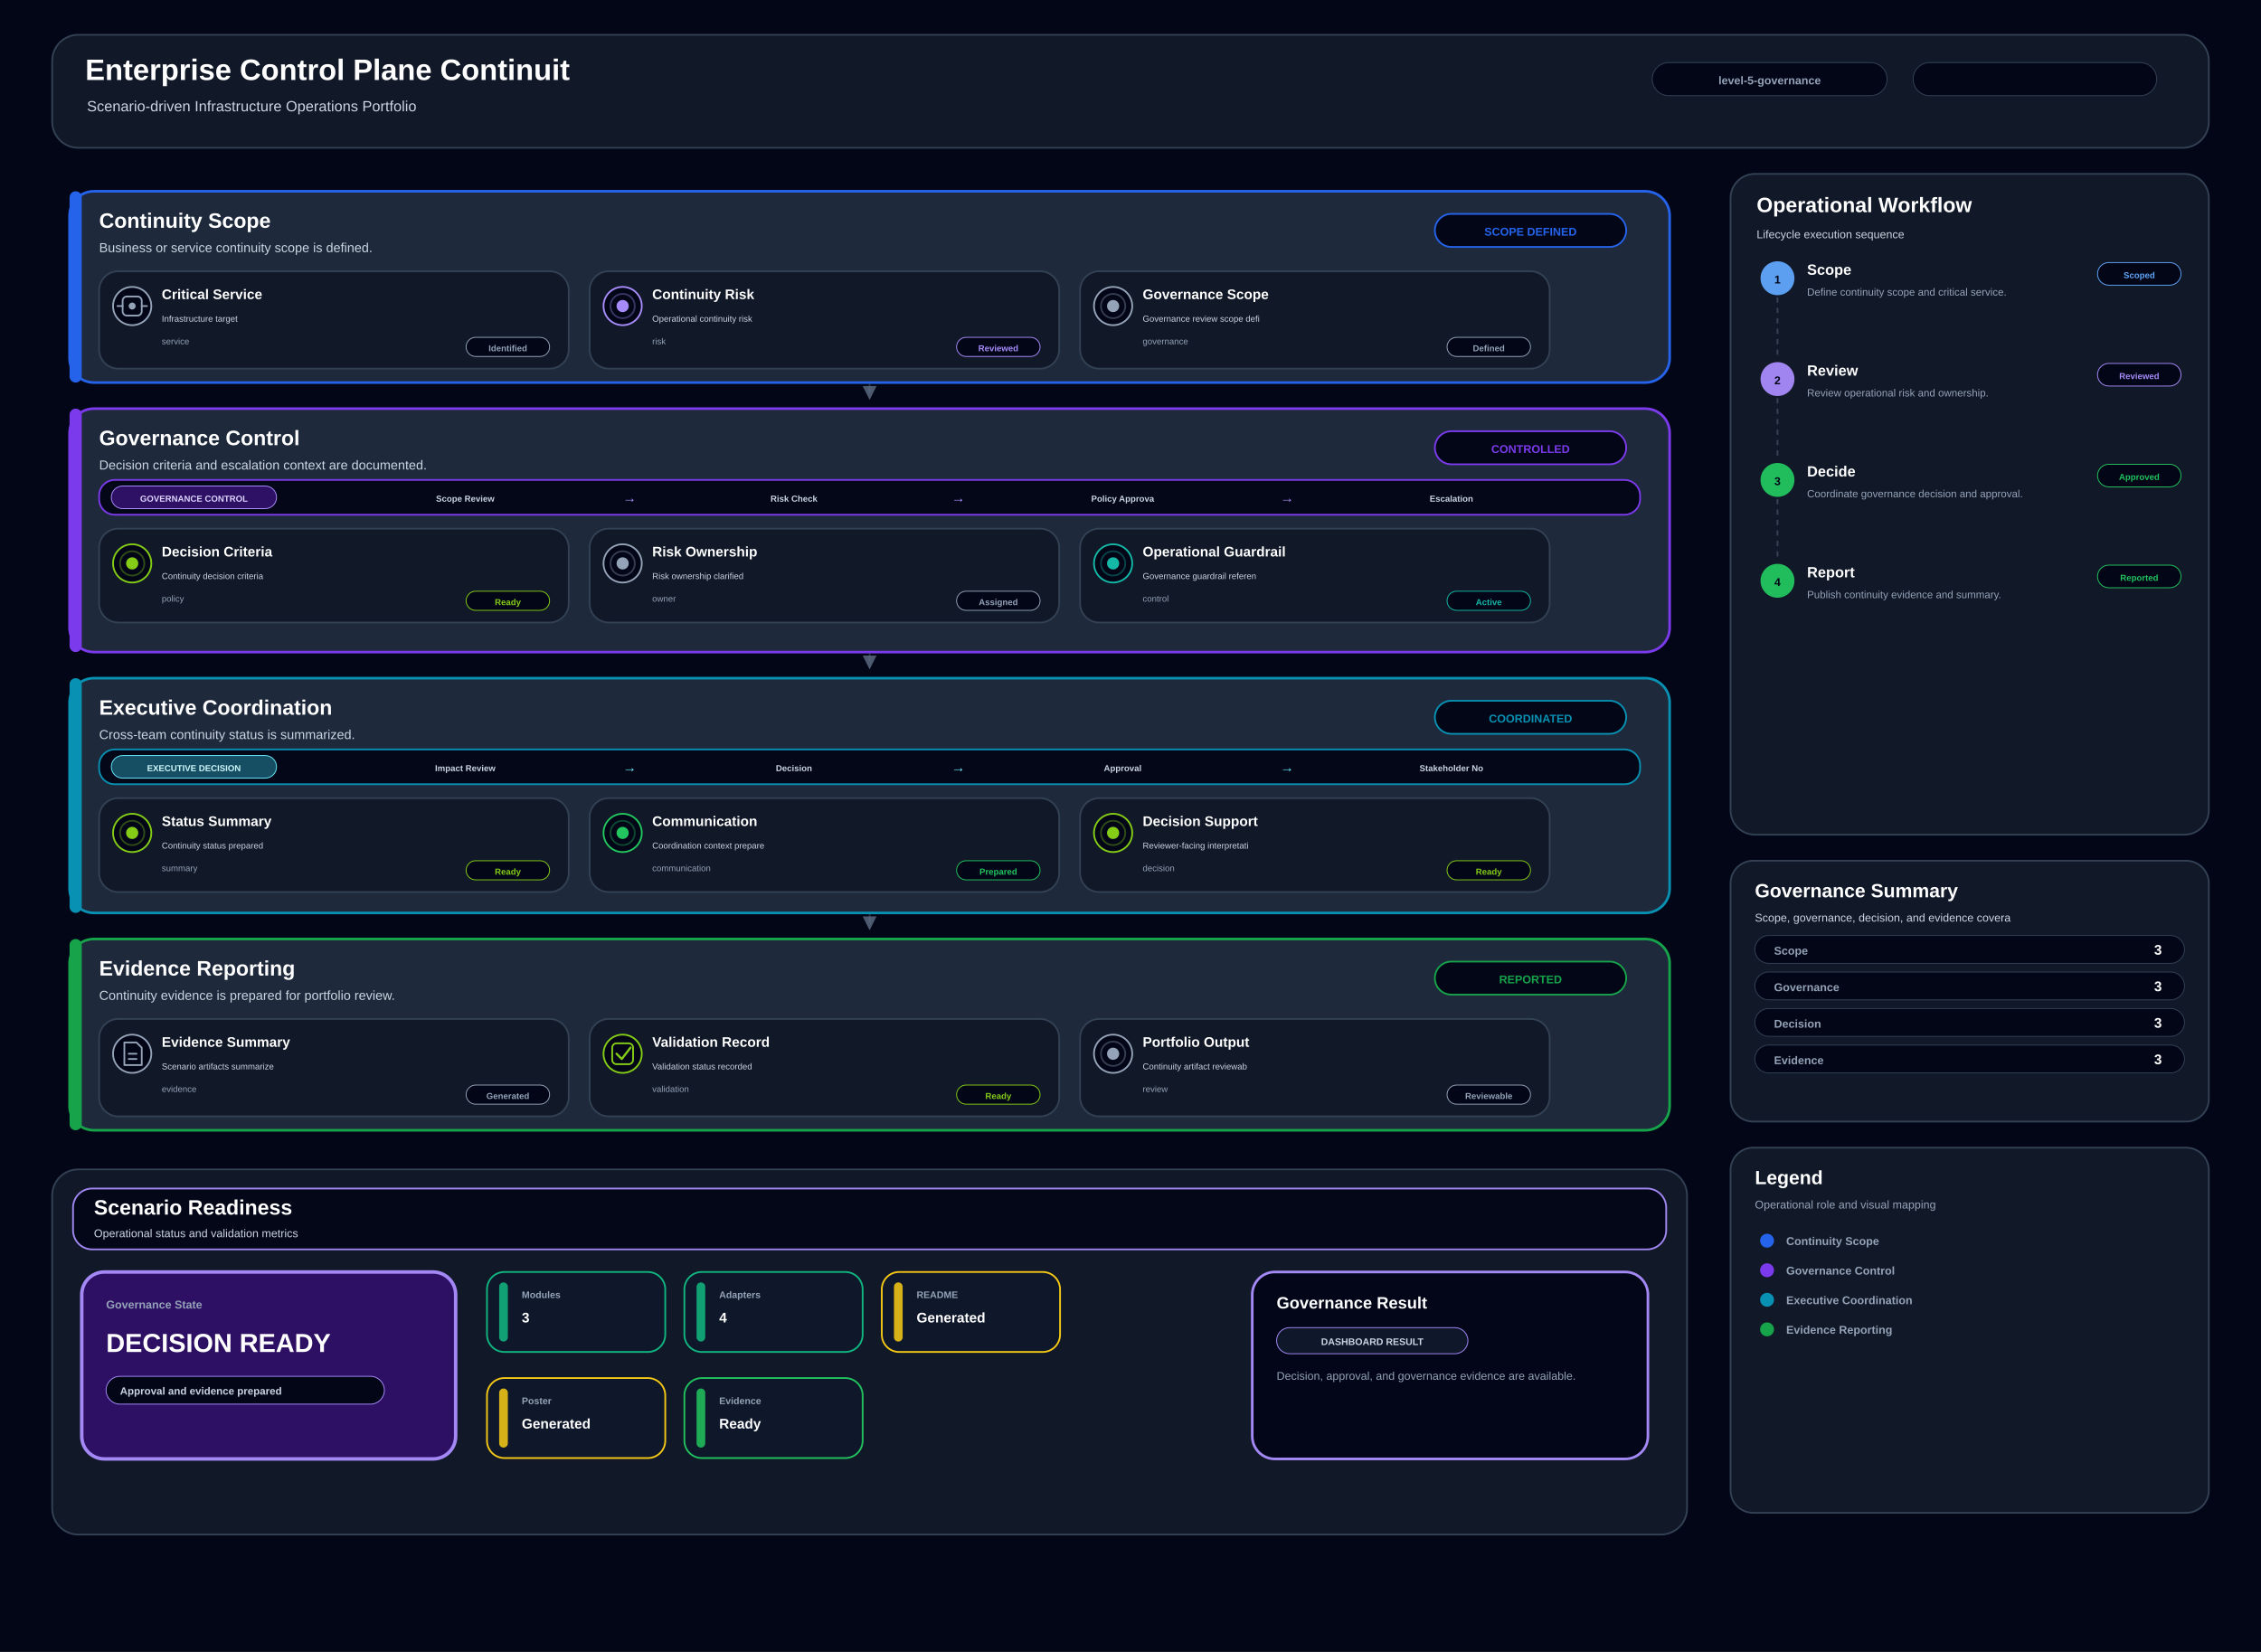
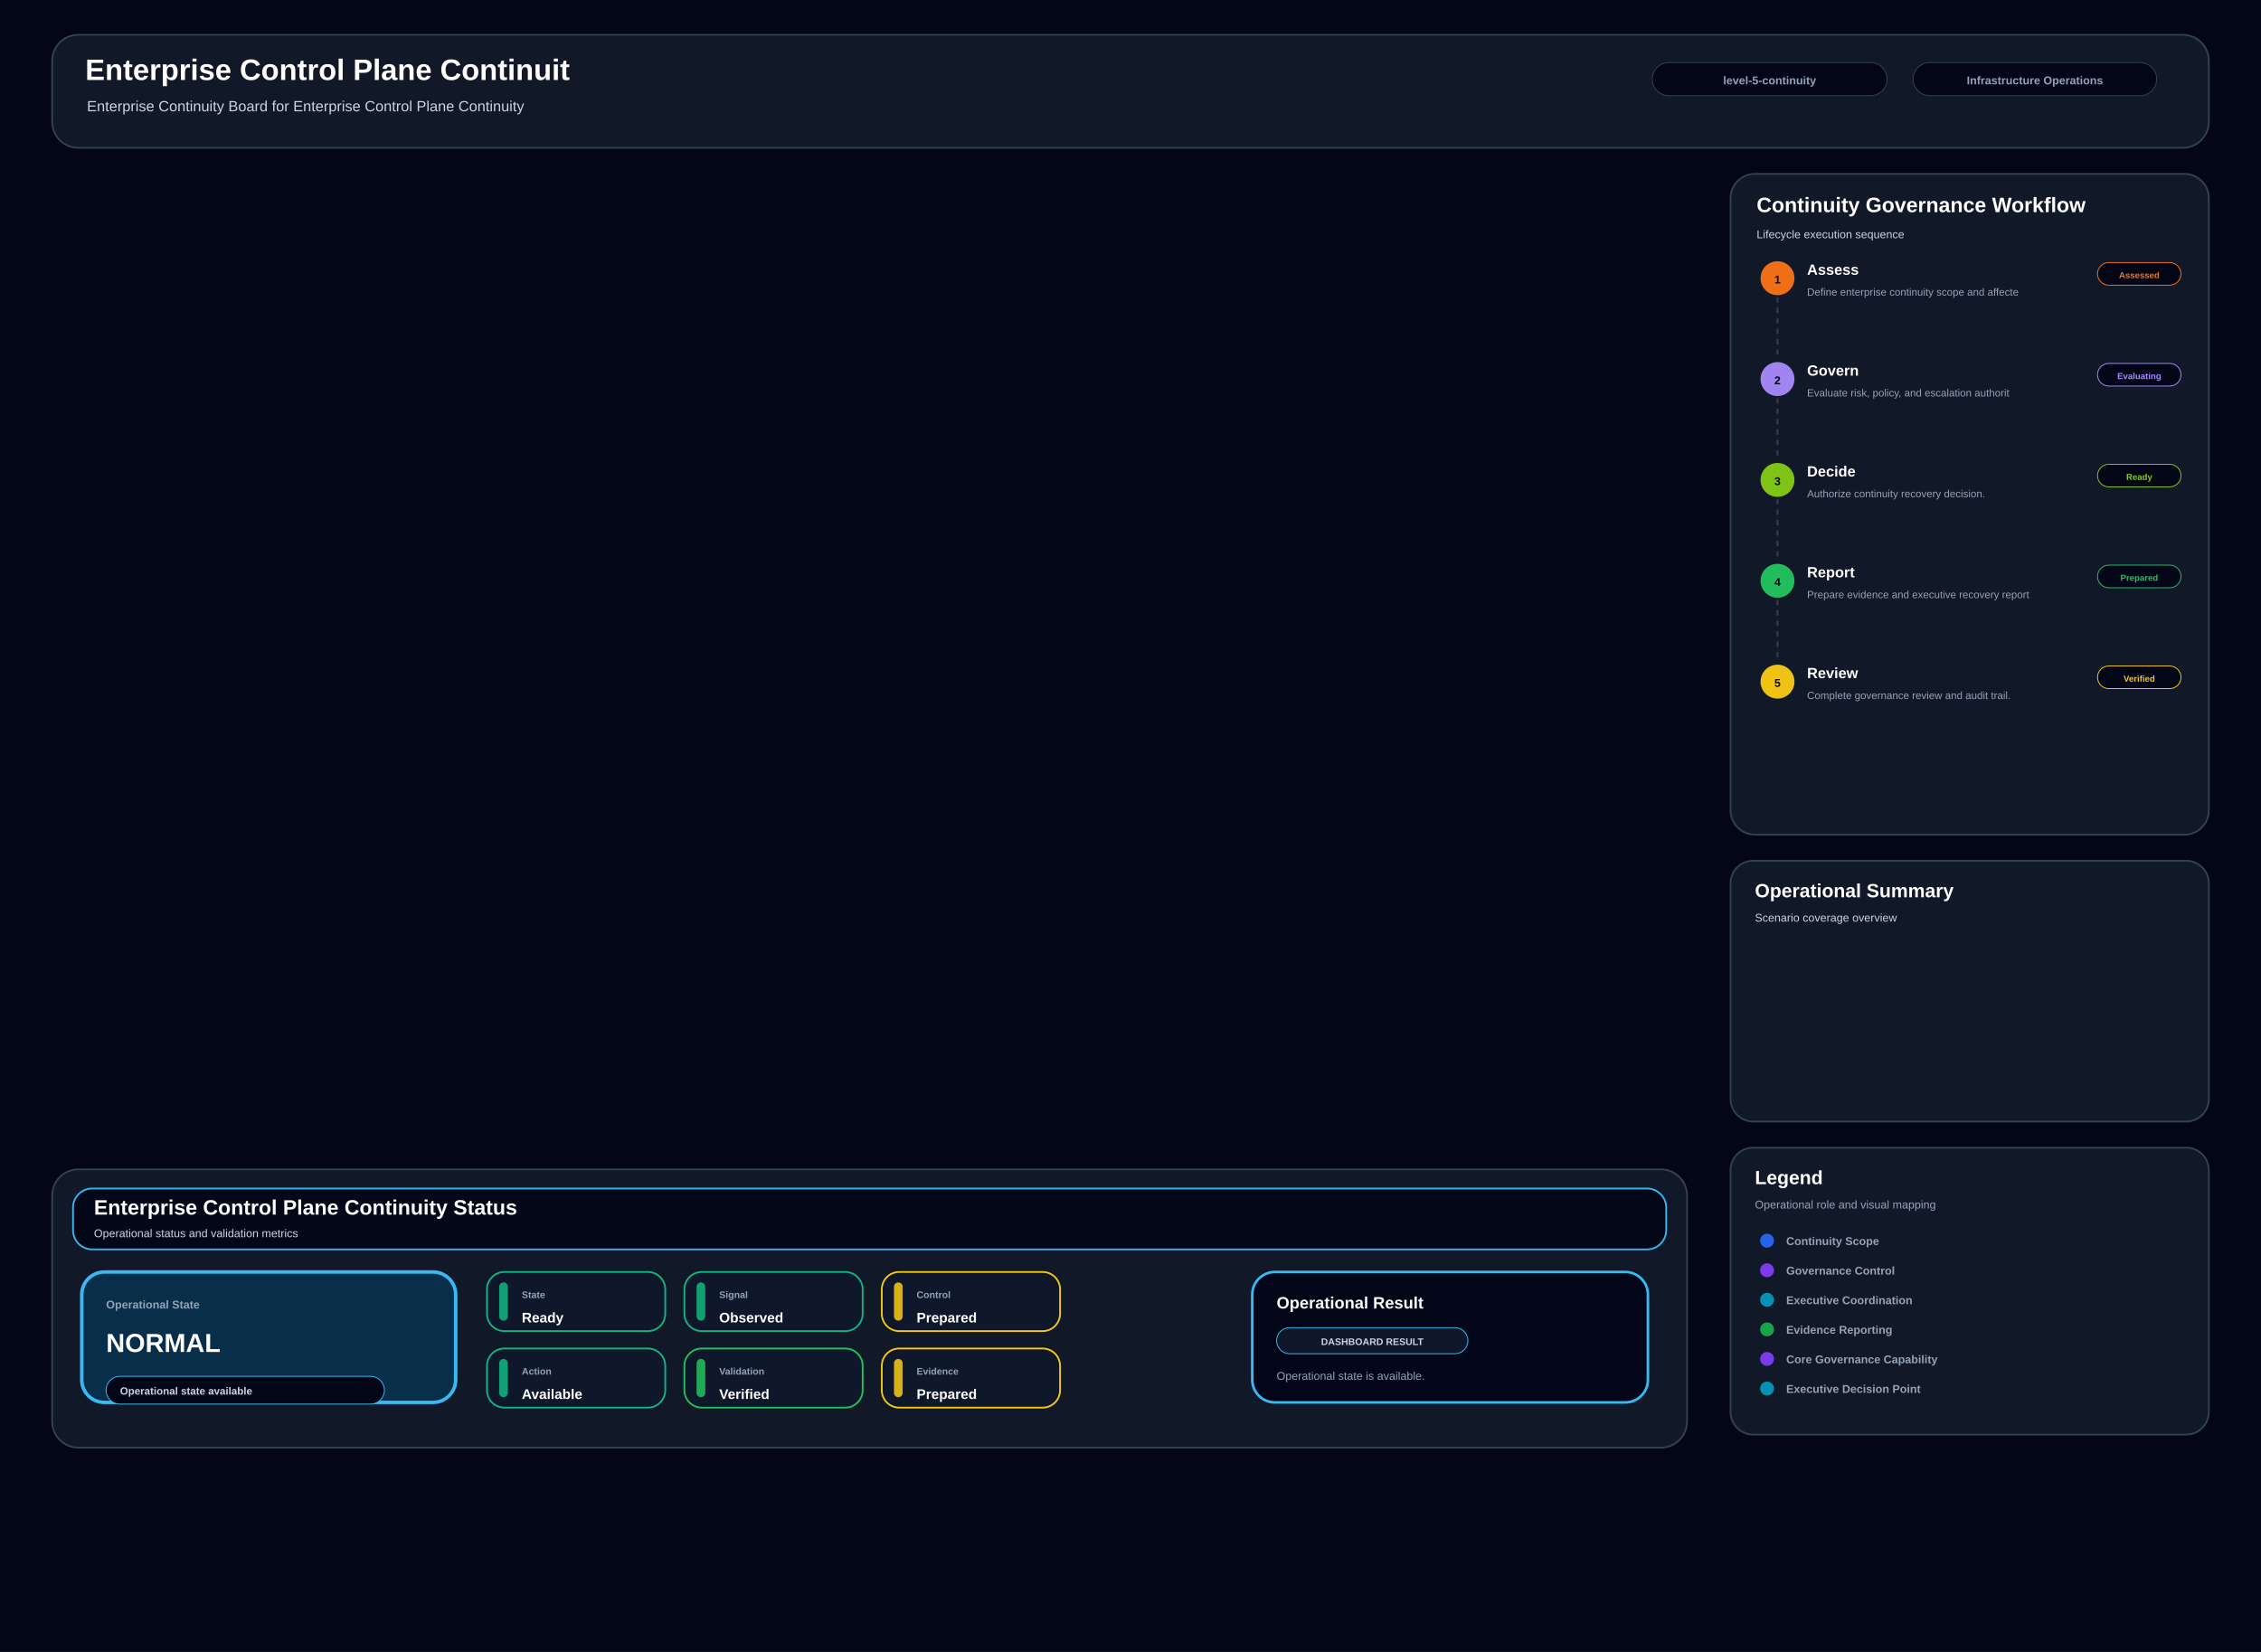
<svg xmlns="http://www.w3.org/2000/svg" width="2600" height="1900" viewBox="0 0 2600 1900" font-family="Arial, Helvetica, sans-serif">
  <style>text { font-family: Arial, Helvetica, sans-serif; letter-spacing: normal; word-spacing: normal; text-rendering: optimizeLegibility; font-kerning: normal; }</style>
  <style>text { font-family: Arial, Helvetica, sans-serif; letter-spacing: normal; word-spacing: normal; text-rendering: optimizeLegibility; font-kerning: normal; }</style>
  <rect width="2600" height="1900" fill="#020617" />
  <rect x="60" y="40" width="2480" height="130" rx="30" fill="#111827" stroke="#334155" stroke-width="2" />
  <text x="98" y="92" fill="#ffffff" font-size="34" font-weight="bold">Enterprise Control Plane Continuit</text>
-   <text x="100" y="128" fill="#cbd5e1" font-size="17">Scenario-driven Infrastructure Operations Portfolio</text>
+   <text x="100" y="128" fill="#cbd5e1" font-size="17">Enterprise Continuity Board for Enterprise Control Plane Continuity</text>
  <rect x="1900" y="72" width="270" height="38" rx="19" fill="#020617" stroke="#334155" stroke-width="1" />
-   <text x="2035" y="97" fill="#94a3b8" font-size="13" text-anchor="middle" font-weight="bold">level-5-governance</text>
+   <text x="2035" y="97" fill="#94a3b8" font-size="13" text-anchor="middle" font-weight="bold">level-5-continuity</text>
  <rect x="2200" y="72" width="280" height="38" rx="19" fill="#020617" stroke="#334155" stroke-width="1" />
-   <text x="2340" y="97" fill="#94a3b8" font-size="13" text-anchor="middle" font-weight="bold" />
-   <rect x="80" y="220" width="1840" height="220" rx="28" fill="#1e293b" stroke="#2563eb" stroke-width="3" />
-   <rect x="80" y="220" width="14" height="220" rx="7" fill="#2563eb" />
-   <text x="114" y="262" fill="#ffffff" font-size="24" font-weight="bold">Continuity Scope</text>
-   <text x="114" y="290" fill="#cbd5e1" font-size="15">Business or service continuity scope is defined.</text>
-   <rect x="1650" y="246" width="220" height="38" rx="19" fill="#020617" stroke="#2563eb" stroke-width="2" />
-   <text x="1760" y="271" fill="#2563eb" font-size="13" text-anchor="middle" font-weight="bold">SCOPE DEFINED</text>
-   <rect x="114" y="312" width="540" height="112" rx="22" fill="#111827" stroke="#334155" stroke-width="2" />
-   <circle cx="152" cy="352" r="22" fill="#020617" stroke="#94a3b8" stroke-width="2" />
-   <rect x="141" y="341" width="22" height="22" rx="5" fill="none" stroke="#94a3b8" stroke-width="2" />
-   <circle cx="152" cy="352" r="4" fill="#94a3b8" />
-   <line x1="135" y1="352" x2="141" y2="352" stroke="#94a3b8" stroke-width="2" stroke-linecap="round" />
-   <line x1="163" y1="352" x2="169" y2="352" stroke="#94a3b8" stroke-width="2" stroke-linecap="round" />
-   <text x="186" y="344" fill="#ffffff" font-size="16" font-weight="bold">Critical Service</text>
-   <text x="186" y="370" fill="#cbd5e1" font-size="10">Infrastructure target</text>
-   <text x="186" y="396" fill="#94a3b8" font-size="10">service</text>
-   <rect x="536" y="388" width="96" height="22" rx="11" fill="#020617" stroke="#94a3b8" stroke-width="1" />
-   <text x="584" y="404" fill="#94a3b8" font-size="10" text-anchor="middle" font-weight="bold">Identified</text>
-   <rect x="678" y="312" width="540" height="112" rx="22" fill="#111827" stroke="#334155" stroke-width="2" />
-   <circle cx="716" cy="352" r="22" fill="#020617" stroke="#a78bfa" stroke-width="2" />
-   <circle cx="716" cy="352" r="7" fill="#a78bfa" />
-   <circle cx="716" cy="352" r="14" fill="none" stroke="#a78bfa" stroke-width="2" opacity="0.35" />
-   <text x="750" y="344" fill="#ffffff" font-size="16" font-weight="bold">Continuity Risk</text>
-   <text x="750" y="370" fill="#cbd5e1" font-size="10">Operational continuity risk </text>
-   <text x="750" y="396" fill="#94a3b8" font-size="10">risk</text>
-   <rect x="1100" y="388" width="96" height="22" rx="11" fill="#020617" stroke="#a78bfa" stroke-width="1" />
-   <text x="1148" y="404" fill="#a78bfa" font-size="10" text-anchor="middle" font-weight="bold">Reviewed</text>
-   <rect x="1242" y="312" width="540" height="112" rx="22" fill="#111827" stroke="#334155" stroke-width="2" />
-   <circle cx="1280" cy="352" r="22" fill="#020617" stroke="#94a3b8" stroke-width="2" />
-   <circle cx="1280" cy="352" r="7" fill="#94a3b8" />
-   <circle cx="1280" cy="352" r="14" fill="none" stroke="#94a3b8" stroke-width="2" opacity="0.35" />
-   <text x="1314" y="344" fill="#ffffff" font-size="16" font-weight="bold">Governance Scope</text>
-   <text x="1314" y="370" fill="#cbd5e1" font-size="10">Governance review scope defi</text>
-   <text x="1314" y="396" fill="#94a3b8" font-size="10">governance</text>
-   <rect x="1664" y="388" width="96" height="22" rx="11" fill="#020617" stroke="#94a3b8" stroke-width="1" />
-   <text x="1712" y="404" fill="#94a3b8" font-size="10" text-anchor="middle" font-weight="bold">Defined</text>
-   <rect x="80" y="470" width="1840" height="280" rx="28" fill="#1e293b" stroke="#7c3aed" stroke-width="3" />
-   <rect x="80" y="470" width="14" height="280" rx="7" fill="#7c3aed" />
-   <text x="114" y="512" fill="#ffffff" font-size="24" font-weight="bold">Governance Control</text>
-   <text x="114" y="540" fill="#cbd5e1" font-size="15">Decision criteria and escalation context are documented.</text>
-   <rect x="1650" y="496" width="220" height="38" rx="19" fill="#020617" stroke="#7c3aed" stroke-width="2" />
-   <text x="1760" y="521" fill="#7c3aed" font-size="13" text-anchor="middle" font-weight="bold">CONTROLLED</text>
-   <rect x="114" y="552" width="1772" height="40" rx="18" fill="#020617" stroke="#7c3aed" stroke-width="2" opacity="0.98" />
-   <rect x="128" y="559" width="190" height="26" rx="13" fill="#2e1065" stroke="#a78bfa" stroke-width="1" />
-   <text x="223.0" y="577" fill="#ddd6fe" font-size="10" text-anchor="middle" font-weight="bold">GOVERNANCE CONTROL</text>
-   <text x="535.0" y="577" fill="#cbd5e1" font-size="10" text-anchor="middle" font-weight="bold">Scope Review</text>
-   <text x="724.0" y="578" fill="#a78bfa" font-size="16" text-anchor="middle" font-weight="bold">→</text>
-   <text x="913.0" y="577" fill="#cbd5e1" font-size="10" text-anchor="middle" font-weight="bold">Risk Check</text>
-   <text x="1102.0" y="578" fill="#a78bfa" font-size="16" text-anchor="middle" font-weight="bold">→</text>
-   <text x="1291.0" y="577" fill="#cbd5e1" font-size="10" text-anchor="middle" font-weight="bold">Policy Approva</text>
-   <text x="1480.0" y="578" fill="#a78bfa" font-size="16" text-anchor="middle" font-weight="bold">→</text>
-   <text x="1669.0" y="577" fill="#cbd5e1" font-size="10" text-anchor="middle" font-weight="bold">Escalation</text>
-   <rect x="114" y="608" width="540" height="108" rx="22" fill="#111827" stroke="#334155" stroke-width="2" />
-   <circle cx="152" cy="648" r="22" fill="#020617" stroke="#84cc16" stroke-width="2" />
-   <circle cx="152" cy="648" r="7" fill="#84cc16" />
-   <circle cx="152" cy="648" r="14" fill="none" stroke="#84cc16" stroke-width="2" opacity="0.35" />
-   <text x="186" y="640" fill="#ffffff" font-size="16" font-weight="bold">Decision Criteria</text>
-   <text x="186" y="666" fill="#cbd5e1" font-size="10">Continuity decision criteria</text>
-   <text x="186" y="692" fill="#94a3b8" font-size="10">policy</text>
-   <rect x="536" y="680" width="96" height="22" rx="11" fill="#020617" stroke="#84cc16" stroke-width="1" />
-   <text x="584" y="696" fill="#84cc16" font-size="10" text-anchor="middle" font-weight="bold">Ready</text>
-   <rect x="678" y="608" width="540" height="108" rx="22" fill="#111827" stroke="#334155" stroke-width="2" />
-   <circle cx="716" cy="648" r="22" fill="#020617" stroke="#94a3b8" stroke-width="2" />
-   <circle cx="716" cy="648" r="7" fill="#94a3b8" />
-   <circle cx="716" cy="648" r="14" fill="none" stroke="#94a3b8" stroke-width="2" opacity="0.35" />
-   <text x="750" y="640" fill="#ffffff" font-size="16" font-weight="bold">Risk Ownership</text>
-   <text x="750" y="666" fill="#cbd5e1" font-size="10">Risk ownership clarified</text>
-   <text x="750" y="692" fill="#94a3b8" font-size="10">owner</text>
-   <rect x="1100" y="680" width="96" height="22" rx="11" fill="#020617" stroke="#94a3b8" stroke-width="1" />
-   <text x="1148" y="696" fill="#94a3b8" font-size="10" text-anchor="middle" font-weight="bold">Assigned</text>
-   <rect x="1242" y="608" width="540" height="108" rx="22" fill="#111827" stroke="#334155" stroke-width="2" />
-   <circle cx="1280" cy="648" r="22" fill="#020617" stroke="#14b8a6" stroke-width="2" />
-   <circle cx="1280" cy="648" r="7" fill="#14b8a6" />
-   <circle cx="1280" cy="648" r="14" fill="none" stroke="#14b8a6" stroke-width="2" opacity="0.35" />
-   <text x="1314" y="640" fill="#ffffff" font-size="16" font-weight="bold">Operational Guardrail</text>
-   <text x="1314" y="666" fill="#cbd5e1" font-size="10">Governance guardrail referen</text>
-   <text x="1314" y="692" fill="#94a3b8" font-size="10">control</text>
-   <rect x="1664" y="680" width="96" height="22" rx="11" fill="#020617" stroke="#14b8a6" stroke-width="1" />
-   <text x="1712" y="696" fill="#14b8a6" font-size="10" text-anchor="middle" font-weight="bold">Active</text>
-   <rect x="80" y="780" width="1840" height="270" rx="28" fill="#1e293b" stroke="#0891b2" stroke-width="3" />
-   <rect x="80" y="780" width="14" height="270" rx="7" fill="#0891b2" />
-   <text x="114" y="822" fill="#ffffff" font-size="24" font-weight="bold">Executive Coordination</text>
-   <text x="114" y="850" fill="#cbd5e1" font-size="15">Cross-team continuity status is summarized.</text>
-   <rect x="1650" y="806" width="220" height="38" rx="19" fill="#020617" stroke="#0891b2" stroke-width="2" />
-   <text x="1760" y="831" fill="#0891b2" font-size="13" text-anchor="middle" font-weight="bold">COORDINATED</text>
-   <rect x="114" y="862" width="1772" height="40" rx="18" fill="#020617" stroke="#0891b2" stroke-width="2" opacity="0.98" />
-   <rect x="128" y="869" width="190" height="26" rx="13" fill="#164e63" stroke="#67e8f9" stroke-width="1" />
-   <text x="223.0" y="887" fill="#cffafe" font-size="10" text-anchor="middle" font-weight="bold">EXECUTIVE DECISION</text>
-   <text x="535.0" y="887" fill="#cbd5e1" font-size="10" text-anchor="middle" font-weight="bold">Impact Review</text>
-   <text x="724.0" y="888" fill="#67e8f9" font-size="16" text-anchor="middle" font-weight="bold">→</text>
-   <text x="913.0" y="887" fill="#cbd5e1" font-size="10" text-anchor="middle" font-weight="bold">Decision</text>
-   <text x="1102.0" y="888" fill="#67e8f9" font-size="16" text-anchor="middle" font-weight="bold">→</text>
-   <text x="1291.0" y="887" fill="#cbd5e1" font-size="10" text-anchor="middle" font-weight="bold">Approval</text>
-   <text x="1480.0" y="888" fill="#67e8f9" font-size="16" text-anchor="middle" font-weight="bold">→</text>
-   <text x="1669.0" y="887" fill="#cbd5e1" font-size="10" text-anchor="middle" font-weight="bold">Stakeholder No</text>
-   <rect x="114" y="918" width="540" height="108" rx="22" fill="#111827" stroke="#334155" stroke-width="2" />
-   <circle cx="152" cy="958" r="22" fill="#020617" stroke="#84cc16" stroke-width="2" />
-   <circle cx="152" cy="958" r="7" fill="#84cc16" />
-   <circle cx="152" cy="958" r="14" fill="none" stroke="#84cc16" stroke-width="2" opacity="0.35" />
-   <text x="186" y="950" fill="#ffffff" font-size="16" font-weight="bold">Status Summary</text>
-   <text x="186" y="976" fill="#cbd5e1" font-size="10">Continuity status prepared</text>
-   <text x="186" y="1002" fill="#94a3b8" font-size="10">summary</text>
-   <rect x="536" y="990" width="96" height="22" rx="11" fill="#020617" stroke="#84cc16" stroke-width="1" />
-   <text x="584" y="1006" fill="#84cc16" font-size="10" text-anchor="middle" font-weight="bold">Ready</text>
-   <rect x="678" y="918" width="540" height="108" rx="22" fill="#111827" stroke="#334155" stroke-width="2" />
-   <circle cx="716" cy="958" r="22" fill="#020617" stroke="#22c55e" stroke-width="2" />
-   <circle cx="716" cy="958" r="7" fill="#22c55e" />
-   <circle cx="716" cy="958" r="14" fill="none" stroke="#22c55e" stroke-width="2" opacity="0.35" />
-   <text x="750" y="950" fill="#ffffff" font-size="16" font-weight="bold">Communication</text>
-   <text x="750" y="976" fill="#cbd5e1" font-size="10">Coordination context prepare</text>
-   <text x="750" y="1002" fill="#94a3b8" font-size="10">communication</text>
-   <rect x="1100" y="990" width="96" height="22" rx="11" fill="#020617" stroke="#22c55e" stroke-width="1" />
-   <text x="1148" y="1006" fill="#22c55e" font-size="10" text-anchor="middle" font-weight="bold">Prepared</text>
-   <rect x="1242" y="918" width="540" height="108" rx="22" fill="#111827" stroke="#334155" stroke-width="2" />
-   <circle cx="1280" cy="958" r="22" fill="#020617" stroke="#84cc16" stroke-width="2" />
-   <circle cx="1280" cy="958" r="7" fill="#84cc16" />
-   <circle cx="1280" cy="958" r="14" fill="none" stroke="#84cc16" stroke-width="2" opacity="0.35" />
-   <text x="1314" y="950" fill="#ffffff" font-size="16" font-weight="bold">Decision Support</text>
-   <text x="1314" y="976" fill="#cbd5e1" font-size="10">Reviewer-facing interpretati</text>
-   <text x="1314" y="1002" fill="#94a3b8" font-size="10">decision</text>
-   <rect x="1664" y="990" width="96" height="22" rx="11" fill="#020617" stroke="#84cc16" stroke-width="1" />
-   <text x="1712" y="1006" fill="#84cc16" font-size="10" text-anchor="middle" font-weight="bold">Ready</text>
-   <rect x="80" y="1080" width="1840" height="220" rx="28" fill="#1e293b" stroke="#16a34a" stroke-width="3" />
-   <rect x="80" y="1080" width="14" height="220" rx="7" fill="#16a34a" />
-   <text x="114" y="1122" fill="#ffffff" font-size="24" font-weight="bold">Evidence Reporting</text>
-   <text x="114" y="1150" fill="#cbd5e1" font-size="15">Continuity evidence is prepared for portfolio review.</text>
-   <rect x="1650" y="1106" width="220" height="38" rx="19" fill="#020617" stroke="#16a34a" stroke-width="2" />
-   <text x="1760" y="1131" fill="#16a34a" font-size="13" text-anchor="middle" font-weight="bold">REPORTED</text>
-   <rect x="114" y="1172" width="540" height="112" rx="22" fill="#111827" stroke="#334155" stroke-width="2" />
-   <circle cx="152" cy="1212" r="22" fill="#020617" stroke="#94a3b8" stroke-width="2" />
-   <polygon points="143,1199 157,1199 163,1205 163,1225 143,1225" fill="none" stroke="#94a3b8" stroke-width="2" stroke-linejoin="round" />
-   <line x1="148" y1="1212" x2="157" y2="1212" stroke="#94a3b8" stroke-width="2" stroke-linecap="round" />
-   <line x1="148" y1="1218" x2="157" y2="1218" stroke="#94a3b8" stroke-width="2" stroke-linecap="round" />
-   <text x="186" y="1204" fill="#ffffff" font-size="16" font-weight="bold">Evidence Summary</text>
-   <text x="186" y="1230" fill="#cbd5e1" font-size="10">Scenario artifacts summarize</text>
-   <text x="186" y="1256" fill="#94a3b8" font-size="10">evidence</text>
-   <rect x="536" y="1248" width="96" height="22" rx="11" fill="#020617" stroke="#94a3b8" stroke-width="1" />
-   <text x="584" y="1264" fill="#94a3b8" font-size="10" text-anchor="middle" font-weight="bold">Generated</text>
-   <rect x="678" y="1172" width="540" height="112" rx="22" fill="#111827" stroke="#334155" stroke-width="2" />
-   <circle cx="716" cy="1212" r="22" fill="#020617" stroke="#84cc16" stroke-width="2" />
-   <rect x="704" y="1200" width="24" height="24" rx="5" fill="none" stroke="#84cc16" stroke-width="2" />
-   <polyline points="709,1212 715,1218 725,1205" fill="none" stroke="#84cc16" stroke-width="2.5" stroke-linecap="round" stroke-linejoin="round" />
-   <text x="750" y="1204" fill="#ffffff" font-size="16" font-weight="bold">Validation Record</text>
-   <text x="750" y="1230" fill="#cbd5e1" font-size="10">Validation status recorded</text>
-   <text x="750" y="1256" fill="#94a3b8" font-size="10">validation</text>
-   <rect x="1100" y="1248" width="96" height="22" rx="11" fill="#020617" stroke="#84cc16" stroke-width="1" />
-   <text x="1148" y="1264" fill="#84cc16" font-size="10" text-anchor="middle" font-weight="bold">Ready</text>
-   <rect x="1242" y="1172" width="540" height="112" rx="22" fill="#111827" stroke="#334155" stroke-width="2" />
-   <circle cx="1280" cy="1212" r="22" fill="#020617" stroke="#94a3b8" stroke-width="2" />
-   <circle cx="1280" cy="1212" r="7" fill="#94a3b8" />
-   <circle cx="1280" cy="1212" r="14" fill="none" stroke="#94a3b8" stroke-width="2" opacity="0.35" />
-   <text x="1314" y="1204" fill="#ffffff" font-size="16" font-weight="bold">Portfolio Output</text>
-   <text x="1314" y="1230" fill="#cbd5e1" font-size="10">Continuity artifact reviewab</text>
-   <text x="1314" y="1256" fill="#94a3b8" font-size="10">review</text>
-   <rect x="1664" y="1248" width="96" height="22" rx="11" fill="#020617" stroke="#94a3b8" stroke-width="1" />
-   <text x="1712" y="1264" fill="#94a3b8" font-size="10" text-anchor="middle" font-weight="bold">Reviewable</text>
-   <line x1="1000.0" y1="450" x2="1000.0" y2="442" stroke="#475569" stroke-width="2" stroke-linecap="round" stroke-dasharray="8 8" opacity="0.55" />
-   <polygon points="992.0,444 1008.0,444 1000.0,460" fill="#64748b" opacity="0.75" />
-   <line x1="1000.0" y1="760" x2="1000.0" y2="752" stroke="#475569" stroke-width="2" stroke-linecap="round" stroke-dasharray="8 8" opacity="0.55" />
-   <polygon points="992.0,754 1008.0,754 1000.0,770" fill="#64748b" opacity="0.75" />
-   <line x1="1000.0" y1="1060" x2="1000.0" y2="1052" stroke="#475569" stroke-width="2" stroke-linecap="round" stroke-dasharray="8 8" opacity="0.55" />
-   <polygon points="992.0,1054 1008.0,1054 1000.0,1070" fill="#64748b" opacity="0.75" />
+   <text x="2340" y="97" fill="#94a3b8" font-size="13" text-anchor="middle" font-weight="bold">Infrastructure Operations</text>
  <rect x="1990" y="200" width="550" height="760" rx="28" fill="#111827" stroke="#334155" stroke-width="2" />
-   <text x="2020" y="244" fill="#ffffff" font-size="24" font-weight="bold">Operational Workflow</text>
+   <text x="2020" y="244" fill="#ffffff" font-size="24" font-weight="bold">Continuity Governance Workflow</text>
  <text x="2020" y="274" fill="#cbd5e1" font-size="13">Lifecycle execution sequence</text>
-   <circle cx="2044" cy="320" r="18" fill="#60a5fa" stroke="#60a5fa" stroke-width="3" opacity="0.95" />
+   <circle cx="2044" cy="320" r="18" fill="#f97316" stroke="#f97316" stroke-width="3" opacity="0.95" />
  <text x="2044" y="326" fill="#020617" font-size="13" text-anchor="middle" font-weight="bold">1</text>
-   <text x="2078" y="316" fill="#ffffff" font-size="17" font-weight="bold">Scope</text>
-   <text x="2078" y="340" fill="#94a3b8" font-size="12">Define continuity scope and critical service.</text>
-   <rect x="2412" y="302" width="96" height="26" rx="13" fill="#020617" stroke="#60a5fa" stroke-width="1" />
-   <text x="2460" y="320" fill="#60a5fa" font-size="10" text-anchor="middle" font-weight="bold">Scoped</text>
+   <text x="2078" y="316" fill="#ffffff" font-size="17" font-weight="bold">Assess</text>
+   <text x="2078" y="340" fill="#94a3b8" font-size="12">Define enterprise continuity scope and affecte</text>
+   <rect x="2412" y="302" width="96" height="26" rx="13" fill="#020617" stroke="#f97316" stroke-width="1" />
+   <text x="2460" y="320" fill="#f97316" font-size="10" text-anchor="middle" font-weight="bold">Assessed</text>
  <line x1="2044" y1="342" x2="2044" y2="412" stroke="#475569" stroke-width="2" stroke-dasharray="6 6" opacity="0.7" />
  <circle cx="2044" cy="436" r="18" fill="#a78bfa" stroke="#a78bfa" stroke-width="3" opacity="0.95" />
  <text x="2044" y="442" fill="#020617" font-size="13" text-anchor="middle" font-weight="bold">2</text>
-   <text x="2078" y="432" fill="#ffffff" font-size="17" font-weight="bold">Review</text>
-   <text x="2078" y="456" fill="#94a3b8" font-size="12">Review operational risk and ownership.</text>
+   <text x="2078" y="432" fill="#ffffff" font-size="17" font-weight="bold">Govern</text>
+   <text x="2078" y="456" fill="#94a3b8" font-size="12">Evaluate risk, policy, and escalation authorit</text>
  <rect x="2412" y="418" width="96" height="26" rx="13" fill="#020617" stroke="#a78bfa" stroke-width="1" />
-   <text x="2460" y="436" fill="#a78bfa" font-size="10" text-anchor="middle" font-weight="bold">Reviewed</text>
+   <text x="2460" y="436" fill="#a78bfa" font-size="10" text-anchor="middle" font-weight="bold">Evaluating</text>
  <line x1="2044" y1="458" x2="2044" y2="528" stroke="#475569" stroke-width="2" stroke-dasharray="6 6" opacity="0.7" />
-   <circle cx="2044" cy="552" r="18" fill="#22c55e" stroke="#22c55e" stroke-width="3" opacity="0.95" />
+   <circle cx="2044" cy="552" r="18" fill="#84cc16" stroke="#84cc16" stroke-width="3" opacity="0.95" />
  <text x="2044" y="558" fill="#020617" font-size="13" text-anchor="middle" font-weight="bold">3</text>
  <text x="2078" y="548" fill="#ffffff" font-size="17" font-weight="bold">Decide</text>
-   <text x="2078" y="572" fill="#94a3b8" font-size="12">Coordinate governance decision and approval.</text>
-   <rect x="2412" y="534" width="96" height="26" rx="13" fill="#020617" stroke="#22c55e" stroke-width="1" />
-   <text x="2460" y="552" fill="#22c55e" font-size="10" text-anchor="middle" font-weight="bold">Approved</text>
+   <text x="2078" y="572" fill="#94a3b8" font-size="12">Authorize continuity recovery decision.</text>
+   <rect x="2412" y="534" width="96" height="26" rx="13" fill="#020617" stroke="#84cc16" stroke-width="1" />
+   <text x="2460" y="552" fill="#84cc16" font-size="10" text-anchor="middle" font-weight="bold">Ready</text>
  <line x1="2044" y1="574" x2="2044" y2="644" stroke="#475569" stroke-width="2" stroke-dasharray="6 6" opacity="0.7" />
  <circle cx="2044" cy="668" r="18" fill="#22c55e" stroke="#22c55e" stroke-width="3" opacity="0.95" />
  <text x="2044" y="674" fill="#020617" font-size="13" text-anchor="middle" font-weight="bold">4</text>
  <text x="2078" y="664" fill="#ffffff" font-size="17" font-weight="bold">Report</text>
-   <text x="2078" y="688" fill="#94a3b8" font-size="12">Publish continuity evidence and summary.</text>
+   <text x="2078" y="688" fill="#94a3b8" font-size="12">Prepare evidence and executive recovery report</text>
  <rect x="2412" y="650" width="96" height="26" rx="13" fill="#020617" stroke="#22c55e" stroke-width="1" />
-   <text x="2460" y="668" fill="#22c55e" font-size="10" text-anchor="middle" font-weight="bold">Reported</text>
+   <text x="2460" y="668" fill="#22c55e" font-size="10" text-anchor="middle" font-weight="bold">Prepared</text>
+   <line x1="2044" y1="690" x2="2044" y2="760" stroke="#475569" stroke-width="2" stroke-dasharray="6 6" opacity="0.7" />
+   <circle cx="2044" cy="784" r="18" fill="#facc15" stroke="#facc15" stroke-width="3" opacity="0.95" />
+   <text x="2044" y="790" fill="#020617" font-size="13" text-anchor="middle" font-weight="bold">5</text>
+   <text x="2078" y="780" fill="#ffffff" font-size="17" font-weight="bold">Review</text>
+   <text x="2078" y="804" fill="#94a3b8" font-size="12">Complete governance review and audit trail.</text>
+   <rect x="2412" y="766" width="96" height="26" rx="13" fill="#020617" stroke="#facc15" stroke-width="1" />
+   <text x="2460" y="784" fill="#facc15" font-size="10" text-anchor="middle" font-weight="bold">Verified</text>
  <rect x="1990" y="990" width="550" height="300" rx="26" fill="#111827" stroke="#334155" stroke-width="2" />
-   <text x="2018" y="1032" fill="#ffffff" font-size="22" font-weight="bold">Governance Summary</text>
-   <text x="2018" y="1060" fill="#cbd5e1" font-size="13">Scope, governance, decision, and evidence covera</text>
-   <rect x="2018" y="1076" width="494" height="32" rx="16" fill="#020617" stroke="#334155" stroke-width="1" />
-   <text x="2040" y="1098" fill="#94a3b8" font-size="13" font-weight="bold">Scope</text>
-   <text x="2486" y="1098" fill="#ffffff" font-size="16" text-anchor="end" font-weight="bold">3</text>
-   <rect x="2018" y="1118" width="494" height="32" rx="16" fill="#020617" stroke="#334155" stroke-width="1" />
-   <text x="2040" y="1140" fill="#94a3b8" font-size="13" font-weight="bold">Governance</text>
-   <text x="2486" y="1140" fill="#ffffff" font-size="16" text-anchor="end" font-weight="bold">3</text>
-   <rect x="2018" y="1160" width="494" height="32" rx="16" fill="#020617" stroke="#334155" stroke-width="1" />
-   <text x="2040" y="1182" fill="#94a3b8" font-size="13" font-weight="bold">Decision</text>
-   <text x="2486" y="1182" fill="#ffffff" font-size="16" text-anchor="end" font-weight="bold">3</text>
-   <rect x="2018" y="1202" width="494" height="32" rx="16" fill="#020617" stroke="#334155" stroke-width="1" />
-   <text x="2040" y="1224" fill="#94a3b8" font-size="13" font-weight="bold">Evidence</text>
-   <text x="2486" y="1224" fill="#ffffff" font-size="16" text-anchor="end" font-weight="bold">3</text>
-   <rect x="60" y="1345" width="1880" height="420" rx="30" fill="#111827" stroke="#334155" stroke-width="2" />
-   <rect x="84" y="1367" width="1832" height="70" rx="22" fill="#020617" stroke="#a78bfa" stroke-width="2" opacity="0.96" />
-   <text x="108" y="1397" fill="#ffffff" font-size="24" font-weight="bold">Scenario Readiness</text>
+   <text x="2018" y="1032" fill="#ffffff" font-size="22" font-weight="bold">Operational Summary</text>
+   <text x="2018" y="1060" fill="#cbd5e1" font-size="13">Scenario coverage overview</text>
+   <rect x="60" y="1345" width="1880" height="320" rx="30" fill="#111827" stroke="#334155" stroke-width="2" />
+   <rect x="84" y="1367" width="1832" height="70" rx="22" fill="#020617" stroke="#38bdf8" stroke-width="2" opacity="0.96" />
+   <text x="108" y="1397" fill="#ffffff" font-size="24" font-weight="bold">Enterprise Control Plane Continuity Status</text>
  <text x="108" y="1423" fill="#cbd5e1" font-size="13">Operational status and validation metrics</text>
-   <rect x="94" y="1463" width="430" height="215" rx="26" fill="#2e1065" stroke="#a78bfa" stroke-width="4" opacity="0.98" />
-   <text x="122" y="1505" fill="#94a3b8" font-size="13" font-weight="bold">Governance State</text>
-   <text x="122" y="1555" fill="#ffffff" font-size="30" font-weight="bold">DECISION READY</text>
-   <rect x="122" y="1583" width="320" height="32" rx="16" fill="#020617" stroke="#a78bfa" stroke-width="1" />
-   <text x="138" y="1604" fill="#cbd5e1" font-size="12" font-weight="bold">Approval and evidence prepared</text>
-   <rect x="560" y="1463" width="205" height="92" rx="20" fill="#0f172a" stroke="#10b981" stroke-width="2" opacity="0.98" />
-   <rect x="574" y="1475" width="10" height="68" rx="5" fill="#10b981" opacity="0.85" />
-   <text x="600" y="1493" fill="#94a3b8" font-size="11" font-weight="bold">Modules</text>
-   <text x="600" y="1521" fill="#ffffff" font-size="16" font-weight="bold">3</text>
-   <rect x="787" y="1463" width="205" height="92" rx="20" fill="#0f172a" stroke="#10b981" stroke-width="2" opacity="0.98" />
-   <rect x="801" y="1475" width="10" height="68" rx="5" fill="#10b981" opacity="0.85" />
-   <text x="827" y="1493" fill="#94a3b8" font-size="11" font-weight="bold">Adapters</text>
-   <text x="827" y="1521" fill="#ffffff" font-size="16" font-weight="bold">4</text>
-   <rect x="1014" y="1463" width="205" height="92" rx="20" fill="#0f172a" stroke="#facc15" stroke-width="2" opacity="0.98" />
-   <rect x="1028" y="1475" width="10" height="68" rx="5" fill="#facc15" opacity="0.85" />
-   <text x="1054" y="1493" fill="#94a3b8" font-size="11" font-weight="bold">README</text>
-   <text x="1054" y="1521" fill="#ffffff" font-size="16" font-weight="bold">Generated</text>
-   <rect x="560" y="1585" width="205" height="92" rx="20" fill="#0f172a" stroke="#facc15" stroke-width="2" opacity="0.98" />
-   <rect x="574" y="1597" width="10" height="68" rx="5" fill="#facc15" opacity="0.85" />
-   <text x="600" y="1615" fill="#94a3b8" font-size="11" font-weight="bold">Poster</text>
-   <text x="600" y="1643" fill="#ffffff" font-size="16" font-weight="bold">Generated</text>
-   <rect x="787" y="1585" width="205" height="92" rx="20" fill="#0f172a" stroke="#22c55e" stroke-width="2" opacity="0.98" />
-   <rect x="801" y="1597" width="10" height="68" rx="5" fill="#22c55e" opacity="0.85" />
-   <text x="827" y="1615" fill="#94a3b8" font-size="11" font-weight="bold">Evidence</text>
-   <text x="827" y="1643" fill="#ffffff" font-size="16" font-weight="bold">Ready</text>
-   <rect x="1440" y="1463" width="455" height="215" rx="26" fill="#020617" stroke="#a78bfa" stroke-width="3" opacity="0.98" />
-   <text x="1468" y="1505" fill="#ffffff" font-size="19" font-weight="bold">Governance Result</text>
-   <rect x="1468" y="1527" width="220" height="30" rx="15" fill="#0f172a" stroke="#a78bfa" stroke-width="1" />
+   <rect x="94" y="1463" width="430" height="150" rx="26" fill="#082f49" stroke="#38bdf8" stroke-width="4" opacity="0.98" />
+   <text x="122" y="1505" fill="#94a3b8" font-size="13" font-weight="bold">Operational State</text>
+   <text x="122" y="1555" fill="#ffffff" font-size="30" font-weight="bold">NORMAL</text>
+   <rect x="122" y="1583" width="320" height="32" rx="16" fill="#020617" stroke="#38bdf8" stroke-width="1" />
+   <text x="138" y="1604" fill="#cbd5e1" font-size="12" font-weight="bold">Operational state available</text>
+   <rect x="560" y="1463" width="205" height="68" rx="20" fill="#0f172a" stroke="#10b981" stroke-width="2" opacity="0.98" />
+   <rect x="574" y="1475" width="10" height="44" rx="5" fill="#10b981" opacity="0.85" />
+   <text x="600" y="1493" fill="#94a3b8" font-size="11" font-weight="bold">State</text>
+   <text x="600" y="1521" fill="#ffffff" font-size="16" font-weight="bold">Ready</text>
+   <rect x="787" y="1463" width="205" height="68" rx="20" fill="#0f172a" stroke="#10b981" stroke-width="2" opacity="0.98" />
+   <rect x="801" y="1475" width="10" height="44" rx="5" fill="#10b981" opacity="0.85" />
+   <text x="827" y="1493" fill="#94a3b8" font-size="11" font-weight="bold">Signal</text>
+   <text x="827" y="1521" fill="#ffffff" font-size="16" font-weight="bold">Observed</text>
+   <rect x="1014" y="1463" width="205" height="68" rx="20" fill="#0f172a" stroke="#facc15" stroke-width="2" opacity="0.98" />
+   <rect x="1028" y="1475" width="10" height="44" rx="5" fill="#facc15" opacity="0.85" />
+   <text x="1054" y="1493" fill="#94a3b8" font-size="11" font-weight="bold">Control</text>
+   <text x="1054" y="1521" fill="#ffffff" font-size="16" font-weight="bold">Prepared</text>
+   <rect x="560" y="1551" width="205" height="68" rx="20" fill="#0f172a" stroke="#10b981" stroke-width="2" opacity="0.98" />
+   <rect x="574" y="1563" width="10" height="44" rx="5" fill="#10b981" opacity="0.85" />
+   <text x="600" y="1581" fill="#94a3b8" font-size="11" font-weight="bold">Action</text>
+   <text x="600" y="1609" fill="#ffffff" font-size="16" font-weight="bold">Available</text>
+   <rect x="787" y="1551" width="205" height="68" rx="20" fill="#0f172a" stroke="#22c55e" stroke-width="2" opacity="0.98" />
+   <rect x="801" y="1563" width="10" height="44" rx="5" fill="#22c55e" opacity="0.85" />
+   <text x="827" y="1581" fill="#94a3b8" font-size="11" font-weight="bold">Validation</text>
+   <text x="827" y="1609" fill="#ffffff" font-size="16" font-weight="bold">Verified</text>
+   <rect x="1014" y="1551" width="205" height="68" rx="20" fill="#0f172a" stroke="#facc15" stroke-width="2" opacity="0.98" />
+   <rect x="1028" y="1563" width="10" height="44" rx="5" fill="#facc15" opacity="0.85" />
+   <text x="1054" y="1581" fill="#94a3b8" font-size="11" font-weight="bold">Evidence</text>
+   <text x="1054" y="1609" fill="#ffffff" font-size="16" font-weight="bold">Prepared</text>
+   <rect x="1440" y="1463" width="455" height="150" rx="26" fill="#020617" stroke="#38bdf8" stroke-width="3" opacity="0.98" />
+   <text x="1468" y="1505" fill="#ffffff" font-size="19" font-weight="bold">Operational Result</text>
+   <rect x="1468" y="1527" width="220" height="30" rx="15" fill="#0f172a" stroke="#38bdf8" stroke-width="1" />
  <text x="1578" y="1547" fill="#cbd5e1" font-size="11" text-anchor="middle" font-weight="bold">DASHBOARD RESULT</text>
-   <text x="1468" y="1587" fill="#94a3b8" font-size="13">Decision, approval, and governance evidence are available.</text>
-   <rect x="1990" y="1320" width="550" height="420" rx="26" fill="#111827" stroke="#334155" stroke-width="2" />
+   <text x="1468" y="1587" fill="#94a3b8" font-size="13">Operational state is available.</text>
+   <rect x="1990" y="1320" width="550" height="330" rx="26" fill="#111827" stroke="#334155" stroke-width="2" />
  <text x="2018" y="1362" fill="#ffffff" font-size="22" font-weight="bold">Legend</text>
  <text x="2018" y="1390" fill="#94a3b8" font-size="13">Operational role and visual mapping</text>
  <circle cx="2032" cy="1427" r="8" fill="#2563eb" />
  <text x="2054" y="1432" fill="#94a3b8" font-size="13" font-weight="bold">Continuity Scope</text>
  <circle cx="2032" cy="1461" r="8" fill="#7c3aed" />
  <text x="2054" y="1466" fill="#94a3b8" font-size="13" font-weight="bold">Governance Control</text>
  <circle cx="2032" cy="1495" r="8" fill="#0891b2" />
  <text x="2054" y="1500" fill="#94a3b8" font-size="13" font-weight="bold">Executive Coordination</text>
  <circle cx="2032" cy="1529" r="8" fill="#16a34a" />
  <text x="2054" y="1534" fill="#94a3b8" font-size="13" font-weight="bold">Evidence Reporting</text>
+   <circle cx="2032" cy="1563" r="8" fill="#7c3aed" />
+   <text x="2054" y="1568" fill="#94a3b8" font-size="13" font-weight="bold">Core Governance Capability</text>
+   <circle cx="2032" cy="1597" r="8" fill="#0891b2" />
+   <text x="2054" y="1602" fill="#94a3b8" font-size="13" font-weight="bold">Executive Decision Point</text>
</svg>
